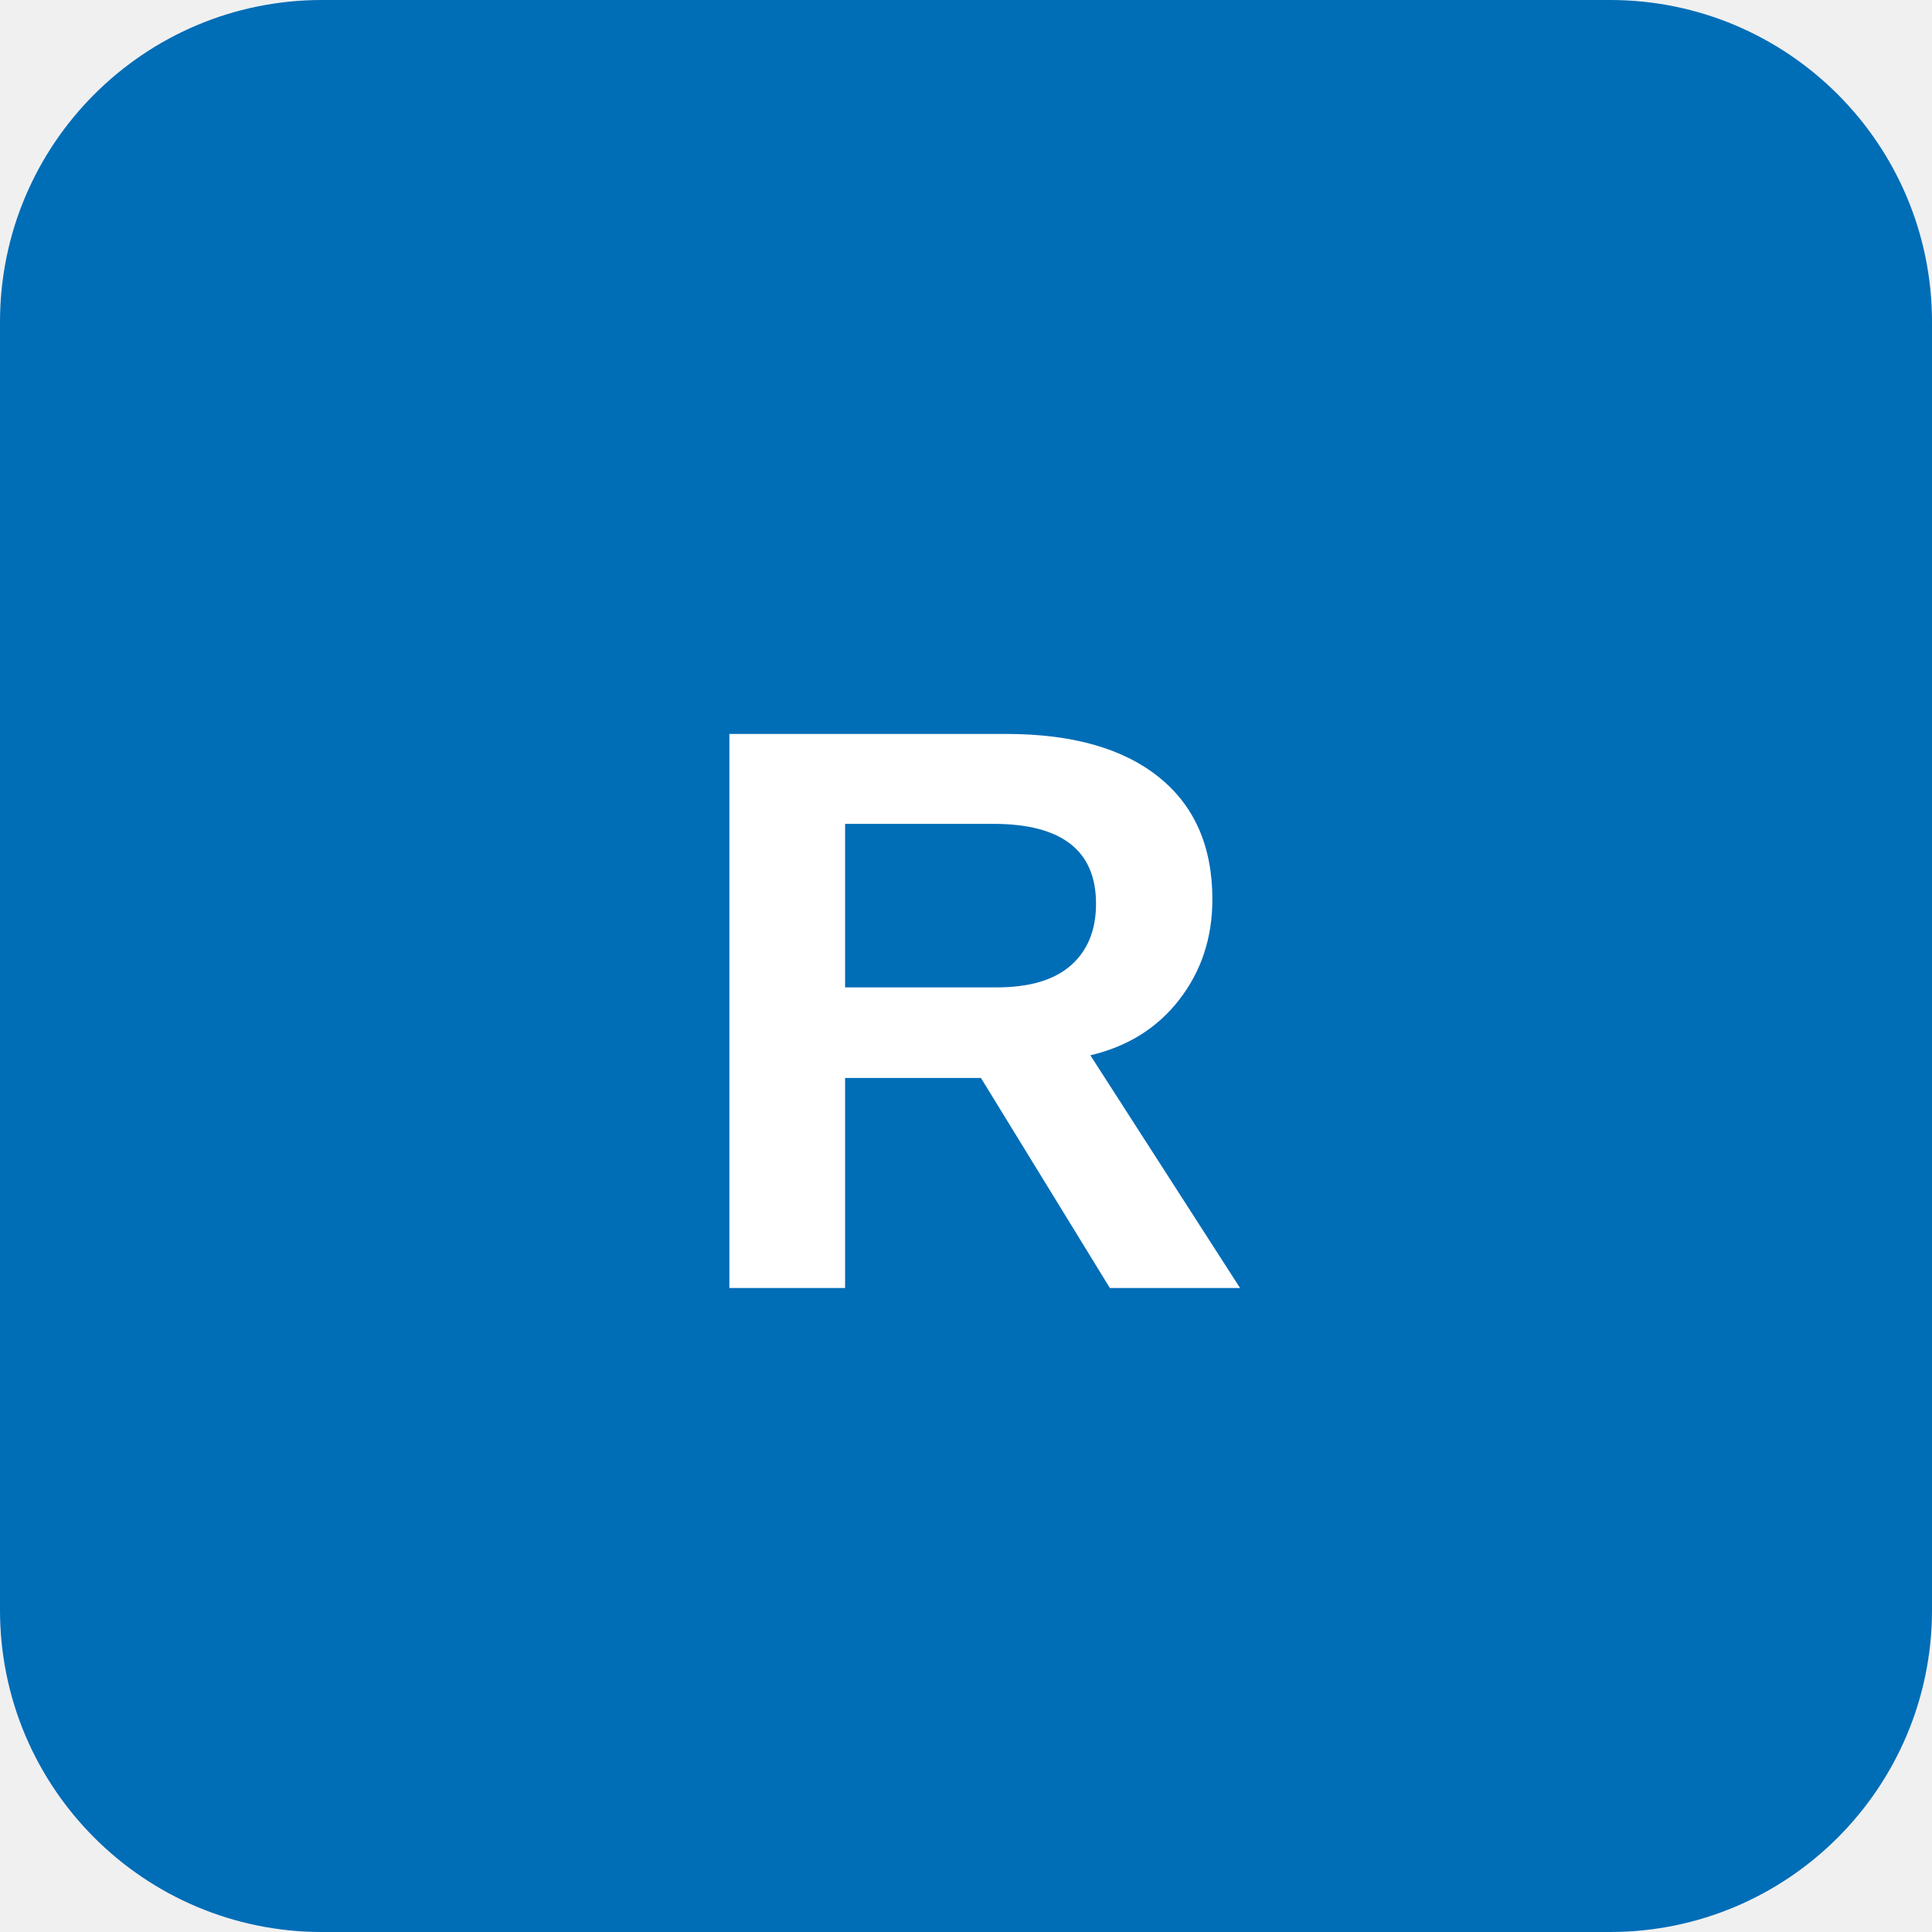
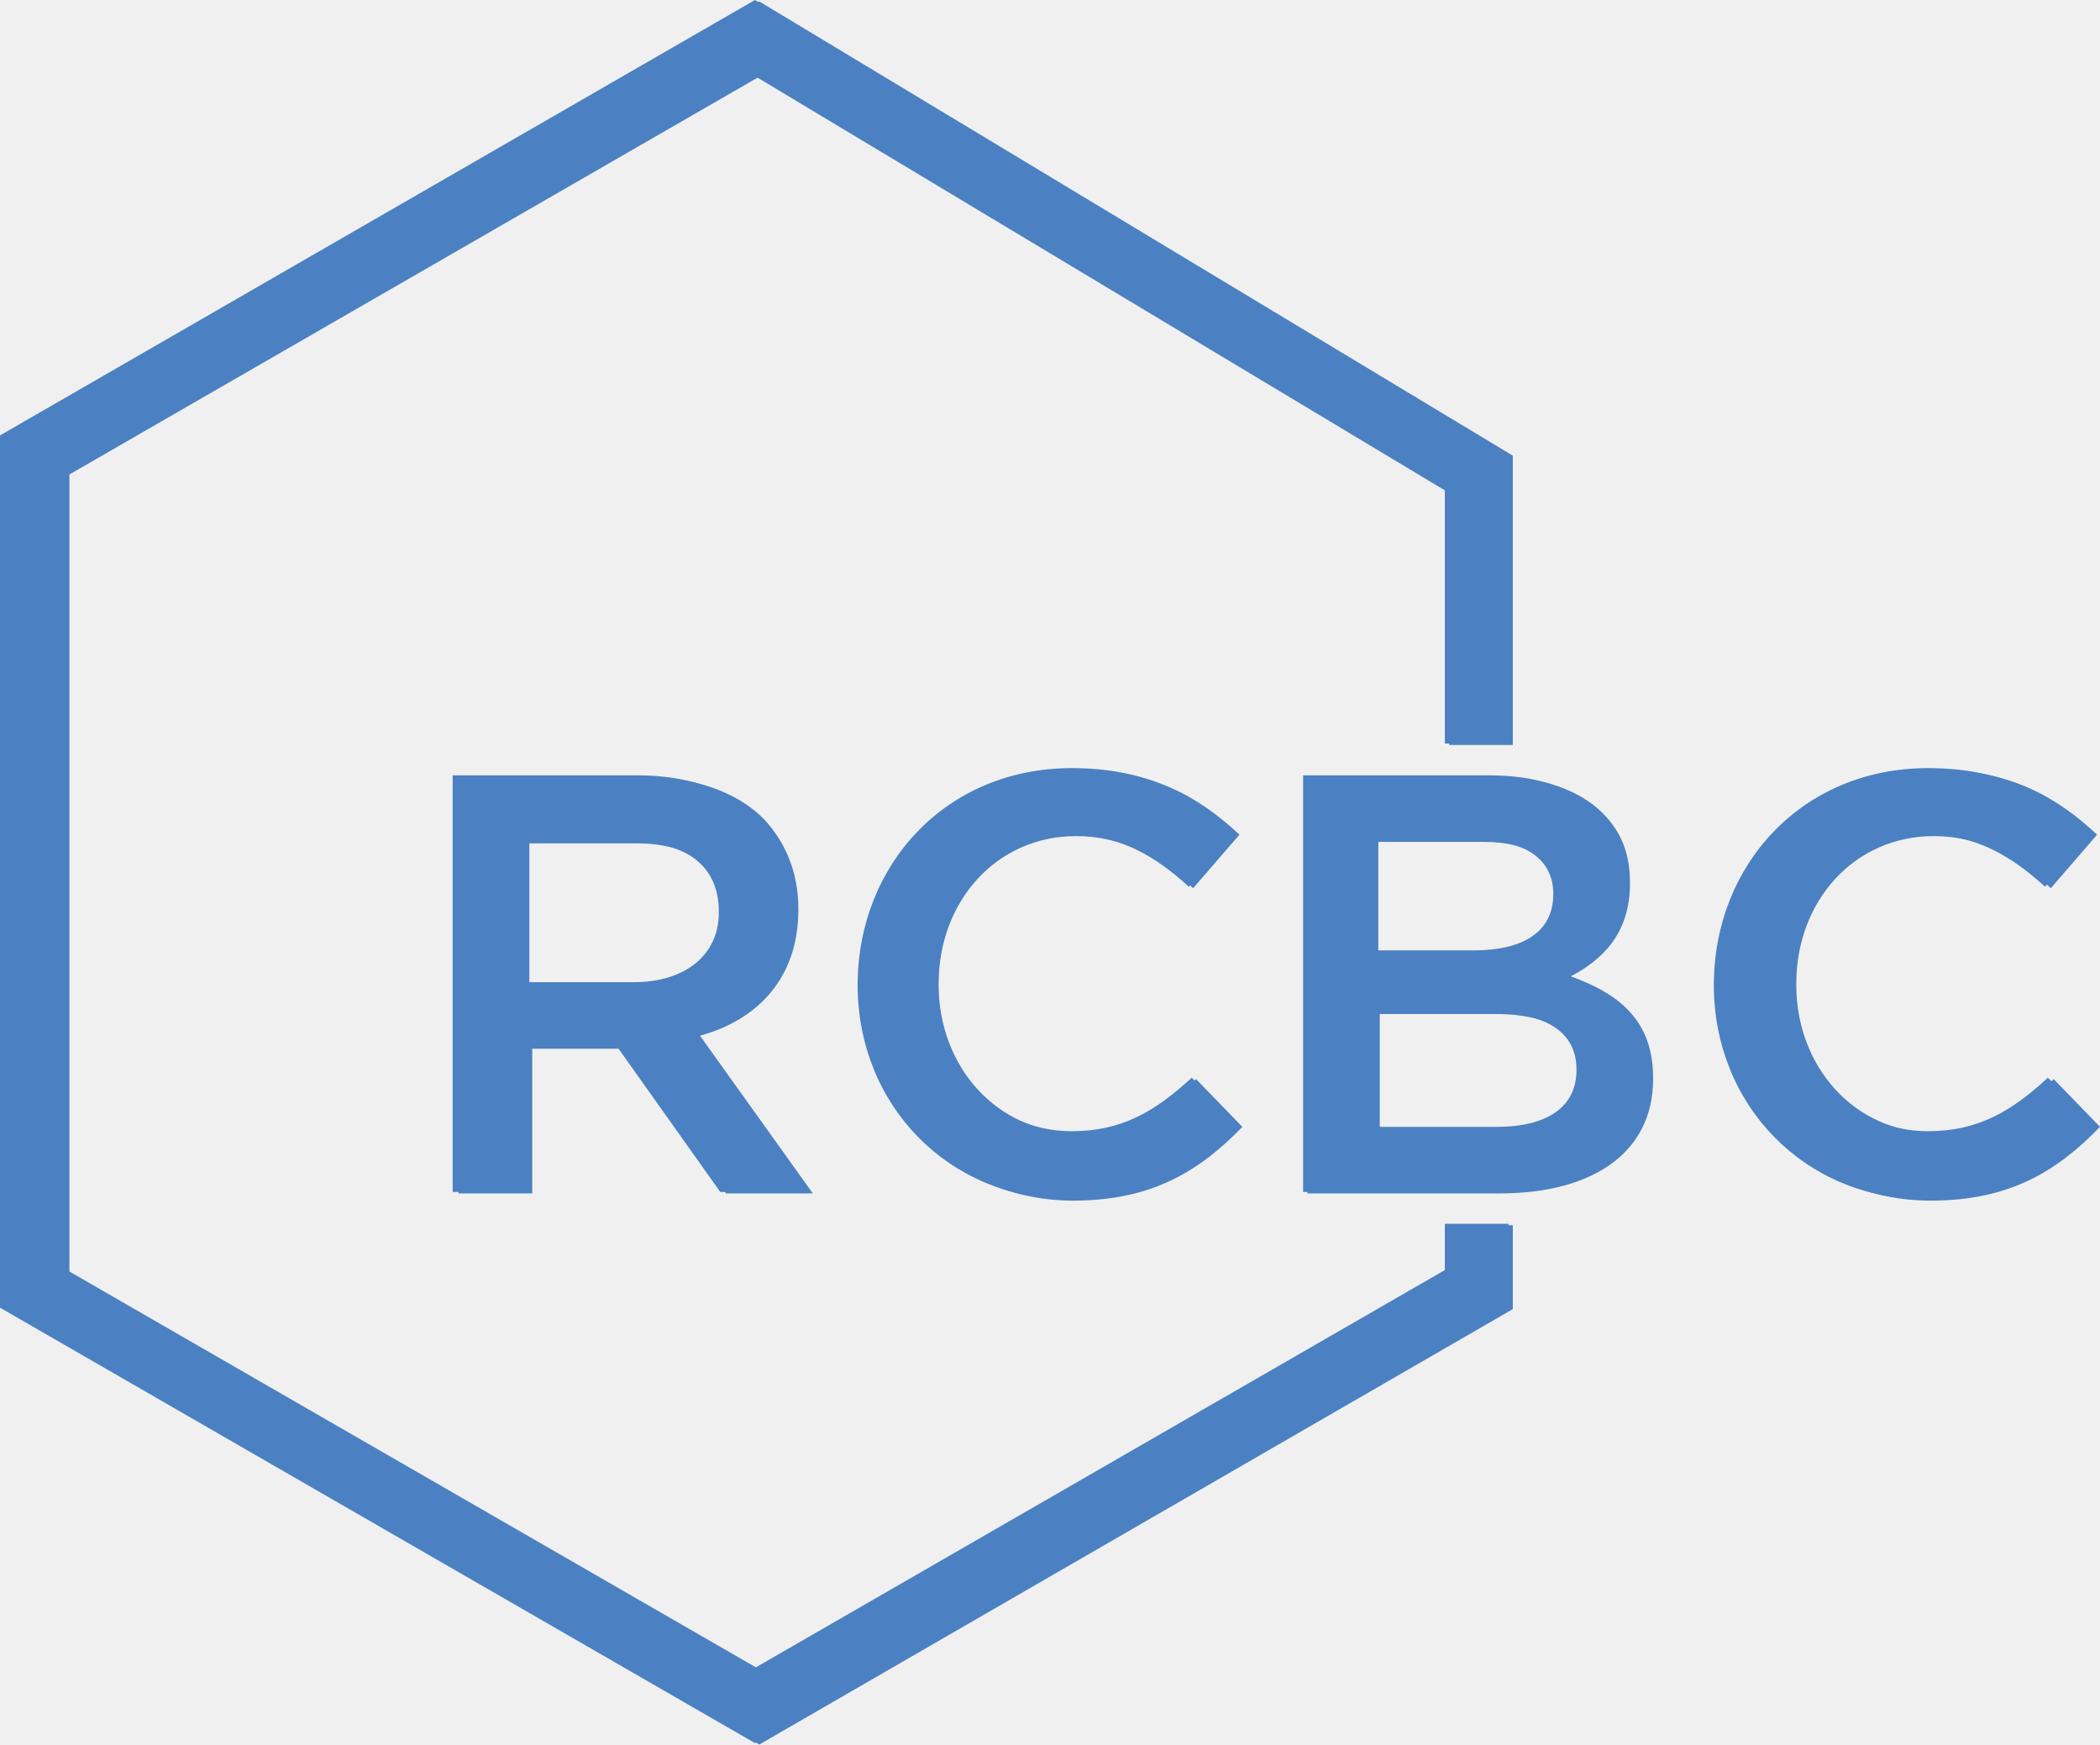
- <svg xmlns="http://www.w3.org/2000/svg" viewBox="0 0 48 48" width="48" height="48">
-   <rect width="48" height="48" rx="8" fill="#006DB7" />
-   <text x="24" y="32" font-family="Arial,sans-serif" font-size="20" font-weight="700" fill="#ffffff" text-anchor="middle">R</text>
+ <svg xmlns="http://www.w3.org/2000/svg" version="1.1" id="Layer_1" x="0px" y="0px" viewBox="0 0 145.2 120.6" style="enable-background:new 0 0 145.2 120.6;" xml:space="preserve">
+   <style type="text/css">
+   .st0{fill:#4B81C2;}
+  </style>
+   <g>
+     <path class="st0" d="M44.1,68c3.6,0,5.9-1.9,5.9-4.8v-0.1c0-3.1-2.2-4.8-6-4.8h-7.4V68H44.1 M31.7,53.7h12.8c3.6,0,6.5,1.1,8.3,2.9   c1.5,1.6,2.4,3.7,2.4,6.2v0.1c0,4.7-2.8,7.6-6.8,8.7l7.8,10.9h-6l-7.1-10h-6.3v10h-5.1V53.7z">
+   </path>
+     <path class="st0" d="M59.6,68.2L59.6,68.2c0-8.3,6.1-15,14.8-15c5.3,0,8.5,1.9,11.3,4.5l-3.2,3.7c-2.3-2.1-4.8-3.6-8.1-3.6   c-5.5,0-9.5,4.5-9.5,10.2v0.1c0,5.6,4,10.2,9.5,10.2c3.5,0,5.8-1.4,8.3-3.7l3.2,3.3c-3,3.1-6.3,5.1-11.7,5.1   C65.9,83,59.6,76.4,59.6,68.2">
+   </path>
+     <path class="st0" d="M103.4,70.1h-8V78h8.4c3.5,0,5.5-1.4,5.5-3.9V74C109.3,71.6,107.4,70.1,103.4,70.1 M107.7,61.9   c0-2.3-1.8-3.7-5.1-3.7h-7.3v7.6h6.9C105.5,65.8,107.7,64.6,107.7,61.9L107.7,61.9z M90.4,53.7h12.9c3.3,0,5.9,0.9,7.5,2.5   c1.3,1.3,1.9,2.8,1.9,4.8v0.1c0,3.5-2,5.3-4.1,6.4c3.4,1.2,5.7,3.1,5.7,7v0.1c0,5.1-4.2,7.9-10.6,7.9H90.4V53.7z">
+   </path>
+     <path class="st0" d="M118.9,68.2L118.9,68.2c0-8.3,6.1-15,14.8-15c5.3,0,8.5,1.9,11.3,4.5l-3.2,3.7c-2.3-2.1-4.8-3.6-8.1-3.6   c-5.5,0-9.5,4.5-9.5,10.2v0.1c0,5.6,4,10.2,9.5,10.2c3.5,0,5.8-1.4,8.3-3.7l3.2,3.3c-3,3.1-6.3,5.1-11.7,5.1   C125.1,83,118.9,76.4,118.9,68.2">
+   </path>
+     <polyline class="st0" points="52.5,120.6 0.3,90.5 0.3,30.2 52.5,0.1 104.6,31.5 104.6,51.5 100.2,51.5 100.2,34 52.5,5.3    4.8,32.8 4.8,87.9 52.5,115.4 100.2,87.9 100.2,84.7 104.6,84.7 104.6,90.5 52.5,120.6  ">
+   </polyline>
+     <path class="st0" d="M43.8,67.9c3.6,0,5.9-1.9,5.9-4.8V63c0-3.1-2.2-4.8-6-4.8h-7.4v9.7H43.8 M31.3,53.6h12.8   c3.6,0,6.5,1.1,8.3,2.9c1.5,1.6,2.4,3.7,2.4,6.2v0.1c0,4.7-2.8,7.6-6.8,8.7l7.8,10.9h-6l-7.1-10h-6.3v10h-5.1V53.6z">
+   </path>
+     <path class="st0" d="M59.3,68.1L59.3,68.1c0-8.3,6.1-15,14.8-15c5.3,0,8.5,1.9,11.3,4.5l-3.2,3.7c-2.3-2.1-4.8-3.6-8.1-3.6   c-5.5,0-9.5,4.5-9.5,10.2V68c0,5.6,4,10.2,9.5,10.2c3.5,0,5.8-1.4,8.3-3.7l3.2,3.3c-3,3.1-6.3,5.1-11.7,5.1   C65.6,82.9,59.3,76.4,59.3,68.1">
+   </path>
+     <path class="st0" d="M103.1,70h-8v7.9h8.4c3.5,0,5.5-1.4,5.5-3.9v-0.1C109,71.5,107.1,70,103.1,70 M107.4,61.8   c0-2.3-1.8-3.7-5.1-3.7h-7.3v7.6h6.9C105.2,65.7,107.4,64.5,107.4,61.8L107.4,61.8z M90.1,53.6H103c3.3,0,5.9,0.9,7.5,2.5   c1.3,1.3,1.9,2.8,1.9,4.8V61c0,3.5-2,5.3-4.1,6.4c3.4,1.2,5.7,3.1,5.7,7v0.1c0,5.1-4.2,7.9-10.6,7.9H90.1V53.6z">
+   </path>
+     <path class="st0" d="M118.5,68.1L118.5,68.1c0-8.3,6.1-15,14.8-15c5.3,0,8.5,1.9,11.3,4.5l-3.2,3.7c-2.3-2.1-4.8-3.6-8.1-3.6   c-5.5,0-9.5,4.5-9.5,10.2V68c0,5.6,4,10.2,9.5,10.2c3.5,0,5.8-1.4,8.3-3.7l3.2,3.3c-3,3.1-6.3,5.1-11.7,5.1   C124.8,82.9,118.5,76.4,118.5,68.1">
+   </path>
+     <polyline class="st0" points="52.2,120.5 0,90.4 0,30.1 52.2,0 104.3,31.4 104.3,51.4 99.9,51.4 99.9,33.9 52.1,5.2 4.5,32.7    4.5,87.8 52.2,115.3 99.9,87.8 99.9,84.6 104.3,84.6 104.3,90.4 52.2,120.5  ">
+   </polyline>
+   </g>
</svg>
